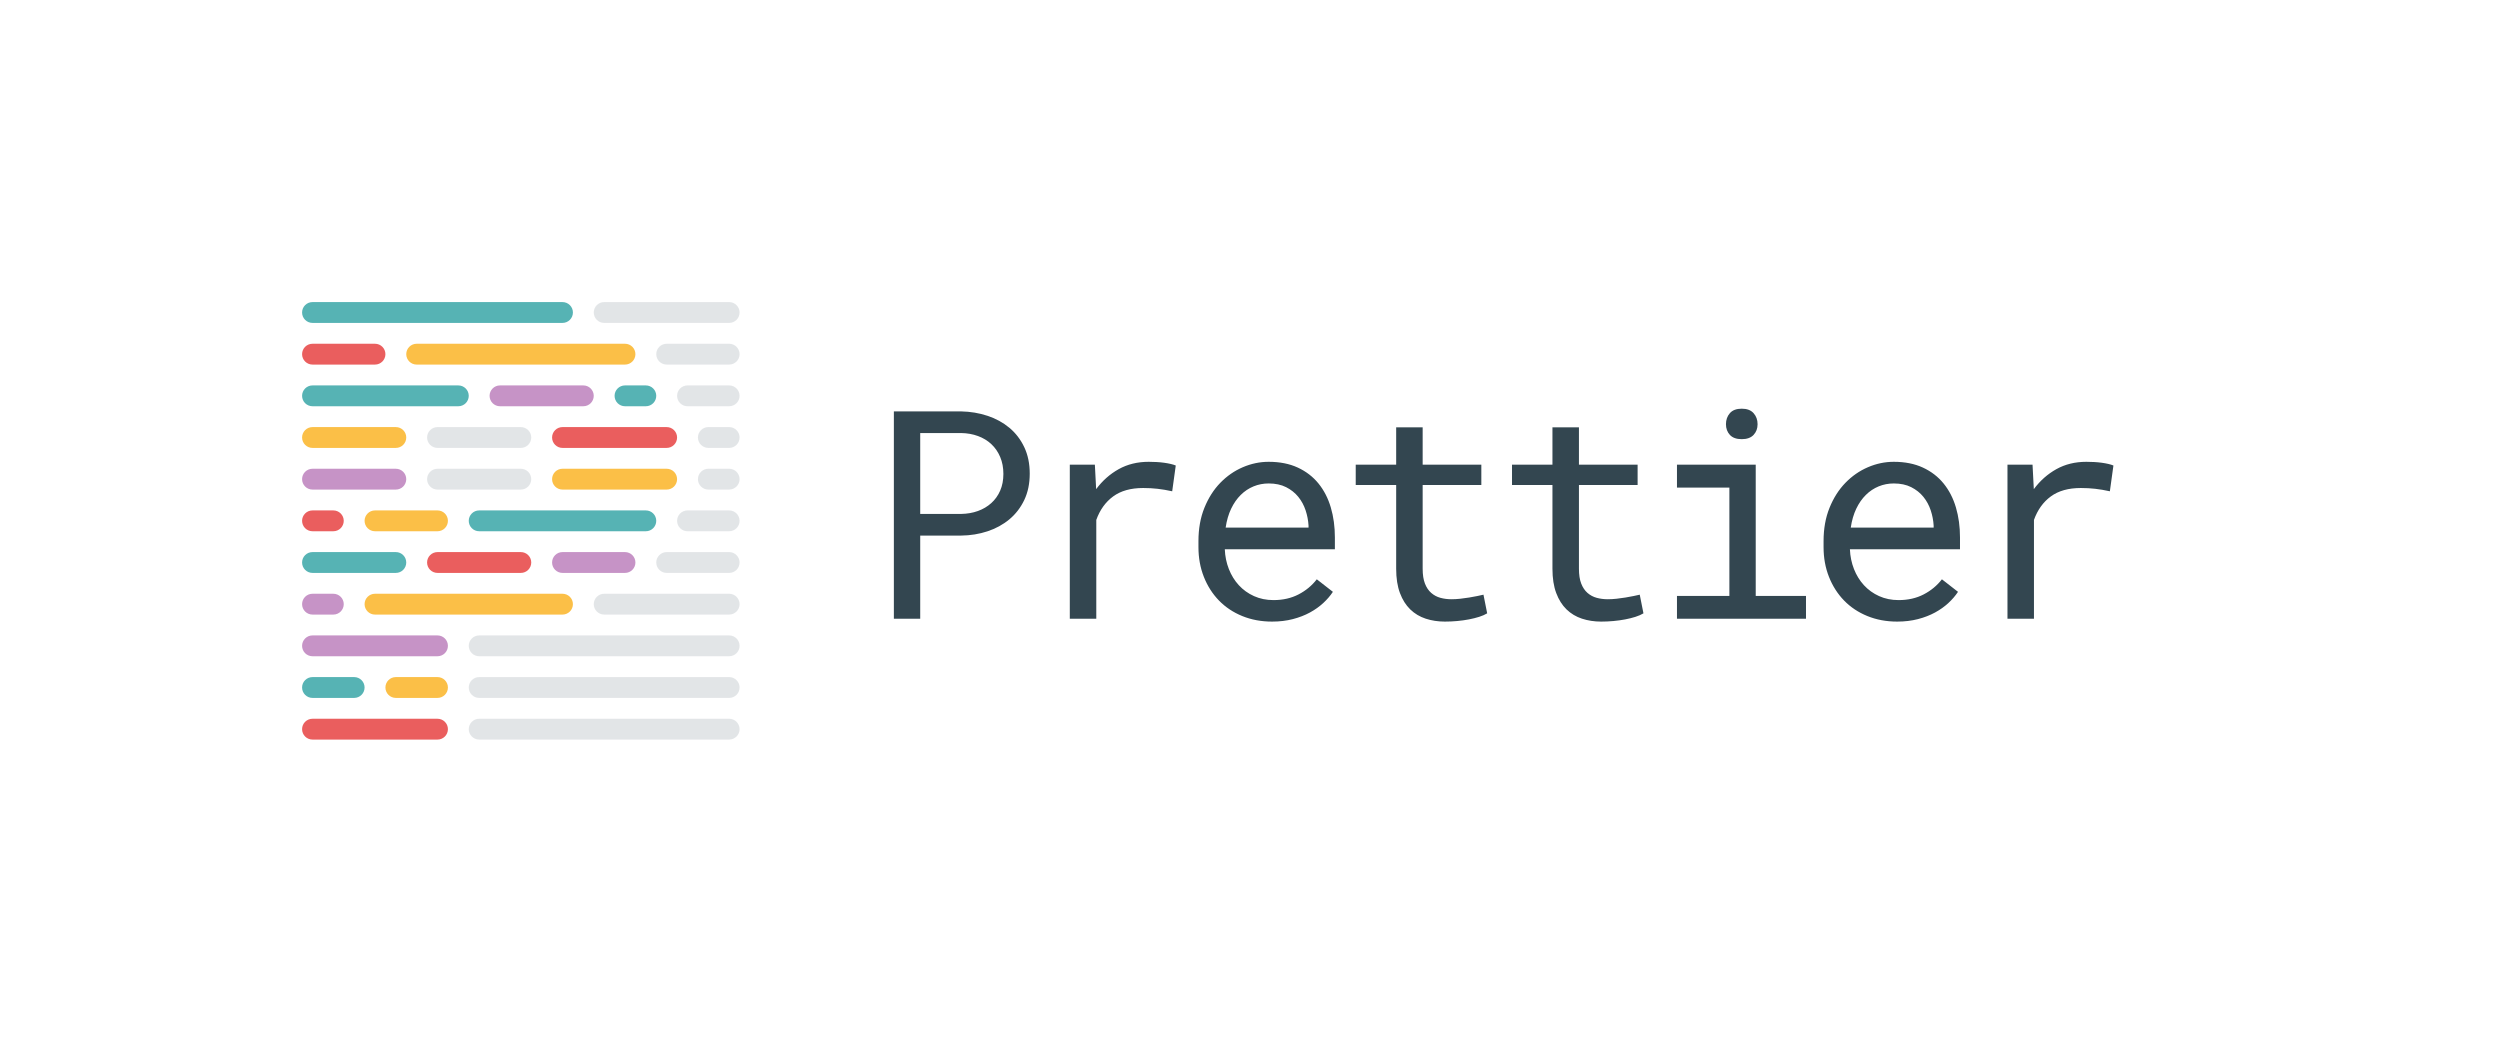
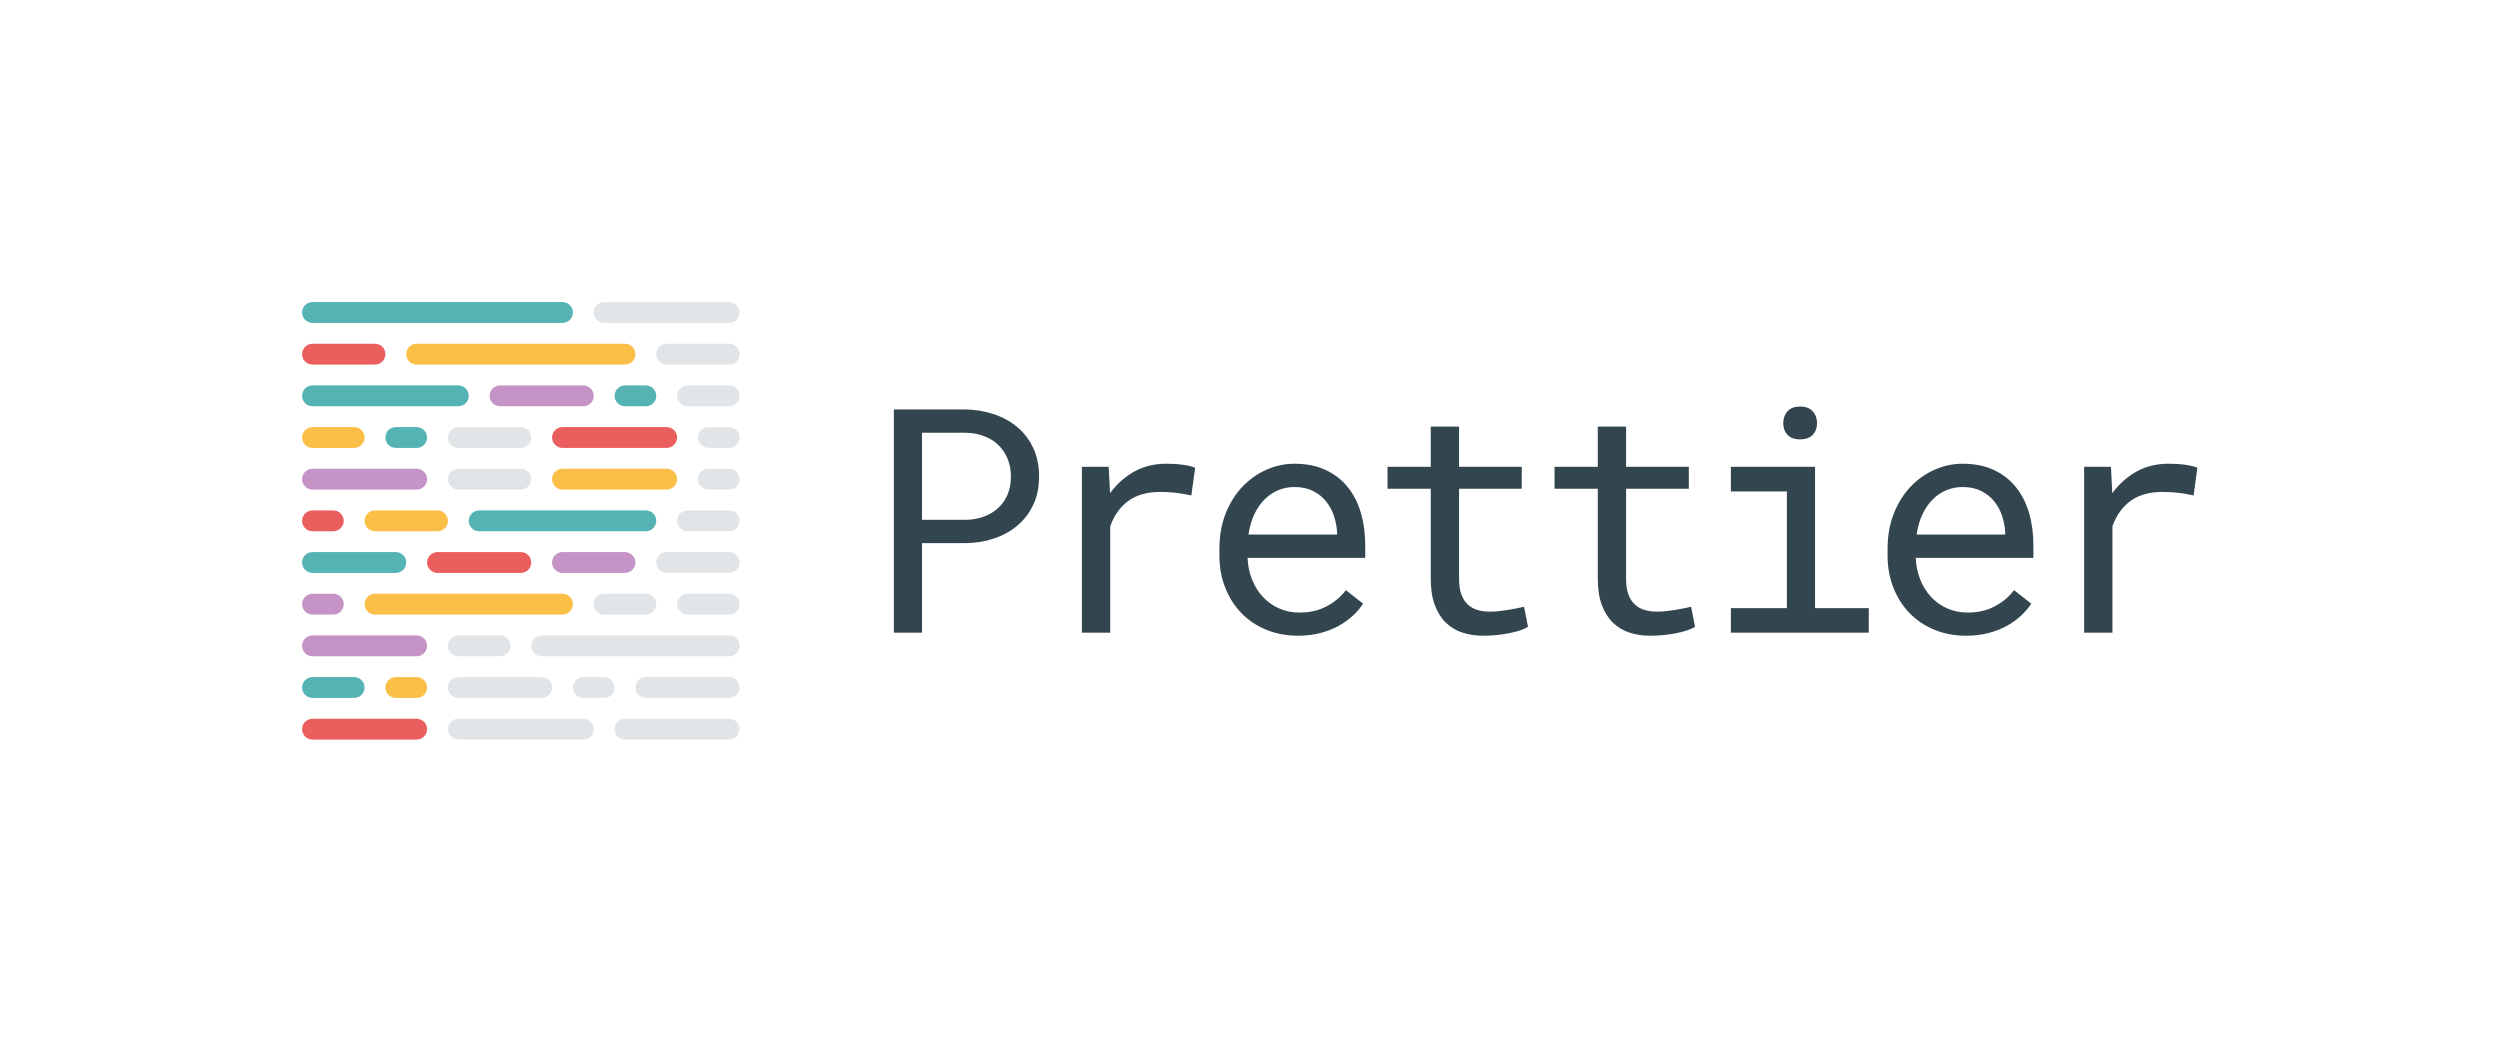
<svg xmlns="http://www.w3.org/2000/svg" width="1200px" height="500px" viewBox="0 0 1200 500" version="1.1" style="background: #FFFFFF;">
  <defs />
  <g id="Page-1" stroke="none" stroke-width="1" fill="none" fill-rule="evenodd">
    <g id="prettier-banner-light">
-       <g id="Text-(Light)" transform="translate(429, 196)" fill="#334650">
-         <path d="M12.703,61.078 L12.703,101 L0.057,101 L0.057,1.469 L32.322,1.469 C36.788,1.56 41.015,2.266 45.003,3.588 C48.991,4.91 52.488,6.824 55.496,9.33 C58.504,11.837 60.885,14.936 62.64,18.627 C64.394,22.318 65.271,26.557 65.271,31.342 C65.271,36.127 64.394,40.354 62.64,44.022 C60.885,47.691 58.504,50.779 55.496,53.285 C52.488,55.792 48.991,57.706 45.003,59.027 C41.015,60.349 36.788,61.033 32.322,61.078 L12.703,61.078 Z M12.703,50.688 L32.322,50.688 C35.239,50.642 37.928,50.175 40.389,49.286 C42.85,48.397 44.992,47.133 46.814,45.492 C48.637,43.852 50.062,41.858 51.087,39.511 C52.112,37.164 52.625,34.486 52.625,31.479 C52.625,28.471 52.112,25.759 51.087,23.344 C50.062,20.928 48.649,18.878 46.849,17.191 C45.048,15.505 42.907,14.206 40.423,13.295 C37.939,12.383 35.239,11.905 32.322,11.859 L12.703,11.859 L12.703,50.688 Z M122.375,25.668 C123.56,25.668 124.79,25.702 126.066,25.771 C127.342,25.839 128.562,25.953 129.724,26.112 C130.886,26.272 131.957,26.465 132.937,26.693 C133.916,26.921 134.725,27.172 135.363,27.445 L133.654,39.818 C131.193,39.271 128.858,38.873 126.647,38.622 C124.437,38.371 122.124,38.246 119.709,38.246 C113.784,38.246 108.988,39.59 105.319,42.279 C101.651,44.968 98.951,48.728 97.219,53.559 L97.219,101 L84.504,101 L84.504,27.035 L96.535,27.035 L97.15,38.793 C100.158,34.737 103.77,31.535 107.985,29.188 C112.201,26.841 116.997,25.668 122.375,25.668 Z M181.598,102.367 C176.402,102.367 171.629,101.479 167.276,99.701 C162.924,97.924 159.199,95.44 156.1,92.25 C153.001,89.06 150.585,85.277 148.854,80.902 C147.122,76.527 146.256,71.765 146.256,66.615 L146.256,63.744 C146.256,57.774 147.213,52.431 149.127,47.714 C151.041,42.997 153.582,39.009 156.749,35.751 C159.916,32.492 163.517,29.997 167.55,28.266 C171.583,26.534 175.719,25.668 179.957,25.668 C185.289,25.668 189.949,26.591 193.937,28.437 C197.924,30.282 201.24,32.834 203.883,36.093 C206.526,39.351 208.497,43.191 209.796,47.611 C211.095,52.032 211.744,56.817 211.744,61.967 L211.744,67.641 L158.902,67.641 C159.039,71.013 159.688,74.18 160.851,77.143 C162.013,80.105 163.608,82.691 165.636,84.901 C167.664,87.112 170.09,88.855 172.916,90.131 C175.742,91.407 178.863,92.045 182.281,92.045 C186.793,92.045 190.803,91.133 194.312,89.311 C197.822,87.488 200.738,85.072 203.062,82.064 L210.787,88.08 C209.557,89.949 208.019,91.737 206.173,93.446 C204.327,95.155 202.197,96.671 199.781,97.992 C197.366,99.314 194.632,100.373 191.578,101.171 C188.525,101.968 185.198,102.367 181.598,102.367 Z M179.957,36.059 C177.405,36.059 174.99,36.526 172.711,37.46 C170.432,38.394 168.382,39.761 166.559,41.562 C164.736,43.362 163.198,45.572 161.944,48.192 C160.691,50.813 159.814,53.832 159.312,57.25 L199.098,57.25 L199.098,56.293 C198.961,53.832 198.494,51.394 197.696,48.979 C196.899,46.563 195.725,44.398 194.176,42.484 C192.626,40.57 190.678,39.021 188.331,37.836 C185.984,36.651 183.193,36.059 179.957,36.059 Z M253.877,9.125 L253.877,27.035 L282.041,27.035 L282.041,36.811 L253.877,36.811 L253.877,77.006 C253.877,79.877 254.242,82.247 254.971,84.115 C255.7,85.984 256.702,87.476 257.979,88.593 C259.255,89.709 260.724,90.495 262.388,90.951 C264.051,91.407 265.817,91.635 267.686,91.635 C269.053,91.635 270.465,91.555 271.924,91.396 C273.382,91.236 274.806,91.042 276.196,90.814 C277.586,90.587 278.885,90.347 280.093,90.097 C281.3,89.846 282.292,89.63 283.066,89.447 L284.844,98.402 C283.796,99.04 282.52,99.599 281.016,100.077 C279.512,100.556 277.871,100.966 276.094,101.308 C274.316,101.649 272.437,101.911 270.454,102.094 C268.472,102.276 266.501,102.367 264.541,102.367 C261.26,102.367 258.195,101.9 255.347,100.966 C252.498,100.032 250.026,98.55 247.93,96.522 C245.833,94.494 244.181,91.874 242.974,88.661 C241.766,85.448 241.162,81.563 241.162,77.006 L241.162,36.811 L221.748,36.811 L221.748,27.035 L241.162,27.035 L241.162,9.125 L253.877,9.125 Z M328.891,9.125 L328.891,27.035 L357.055,27.035 L357.055,36.811 L328.891,36.811 L328.891,77.006 C328.891,79.877 329.255,82.247 329.984,84.115 C330.714,85.984 331.716,87.476 332.992,88.593 C334.268,89.709 335.738,90.495 337.401,90.951 C339.065,91.407 340.831,91.635 342.699,91.635 C344.066,91.635 345.479,91.555 346.938,91.396 C348.396,91.236 349.82,91.042 351.21,90.814 C352.6,90.587 353.899,90.347 355.106,90.097 C356.314,89.846 357.305,89.63 358.08,89.447 L359.857,98.402 C358.809,99.04 357.533,99.599 356.029,100.077 C354.525,100.556 352.885,100.966 351.107,101.308 C349.33,101.649 347.45,101.911 345.468,102.094 C343.485,102.276 341.514,102.367 339.555,102.367 C336.273,102.367 333.209,101.9 330.36,100.966 C327.512,100.032 325.04,98.55 322.943,96.522 C320.847,94.494 319.195,91.874 317.987,88.661 C316.78,85.448 316.176,81.563 316.176,77.006 L316.176,36.811 L296.762,36.811 L296.762,27.035 L316.176,27.035 L316.176,9.125 L328.891,9.125 Z M375.945,27.035 L413.748,27.035 L413.748,90.062 L437.879,90.062 L437.879,101 L375.945,101 L375.945,90.062 L401.102,90.062 L401.102,38.041 L375.945,38.041 L375.945,27.035 Z M399.461,7.621 C399.461,5.525 400.088,3.759 401.341,2.323 C402.594,0.888 404.497,0.17 407.049,0.17 C409.555,0.17 411.447,0.888 412.723,2.323 C413.999,3.759 414.637,5.525 414.637,7.621 C414.637,9.672 413.999,11.381 412.723,12.748 C411.447,14.115 409.555,14.799 407.049,14.799 C404.497,14.799 402.594,14.115 401.341,12.748 C400.088,11.381 399.461,9.672 399.461,7.621 Z M481.652,102.367 C476.457,102.367 471.683,101.479 467.331,99.701 C462.979,97.924 459.253,95.44 456.154,92.25 C453.055,89.06 450.64,85.277 448.908,80.902 C447.176,76.527 446.311,71.765 446.311,66.615 L446.311,63.744 C446.311,57.774 447.268,52.431 449.182,47.714 C451.096,42.997 453.636,39.009 456.804,35.751 C459.971,32.492 463.571,29.997 467.604,28.266 C471.638,26.534 475.773,25.668 480.012,25.668 C485.344,25.668 490.004,26.591 493.991,28.437 C497.979,30.282 501.294,32.834 503.938,36.093 C506.581,39.351 508.552,43.191 509.851,47.611 C511.149,52.032 511.799,56.817 511.799,61.967 L511.799,67.641 L458.957,67.641 C459.094,71.013 459.743,74.18 460.905,77.143 C462.067,80.105 463.662,82.691 465.69,84.901 C467.718,87.112 470.145,88.855 472.971,90.131 C475.796,91.407 478.918,92.045 482.336,92.045 C486.848,92.045 490.858,91.133 494.367,89.311 C497.876,87.488 500.793,85.072 503.117,82.064 L510.842,88.08 C509.611,89.949 508.073,91.737 506.228,93.446 C504.382,95.155 502.251,96.671 499.836,97.992 C497.421,99.314 494.686,100.373 491.633,101.171 C488.579,101.968 485.253,102.367 481.652,102.367 Z M480.012,36.059 C477.46,36.059 475.044,36.526 472.766,37.46 C470.487,38.394 468.436,39.761 466.613,41.562 C464.79,43.362 463.252,45.572 461.999,48.192 C460.746,50.813 459.868,53.832 459.367,57.25 L499.152,57.25 L499.152,56.293 C499.016,53.832 498.549,51.394 497.751,48.979 C496.953,46.563 495.78,44.398 494.23,42.484 C492.681,40.57 490.733,39.021 488.386,37.836 C486.039,36.651 483.247,36.059 480.012,36.059 Z M572.457,25.668 C573.642,25.668 574.872,25.702 576.148,25.771 C577.424,25.839 578.644,25.953 579.806,26.112 C580.968,26.272 582.039,26.465 583.019,26.693 C583.998,26.921 584.807,27.172 585.445,27.445 L583.736,39.818 C581.275,39.271 578.94,38.873 576.729,38.622 C574.519,38.371 572.206,38.246 569.791,38.246 C563.867,38.246 559.07,39.59 555.401,42.279 C551.733,44.968 549.033,48.728 547.301,53.559 L547.301,101 L534.586,101 L534.586,27.035 L546.617,27.035 L547.232,38.793 C550.24,34.737 553.852,31.535 558.067,29.188 C562.283,26.841 567.079,25.668 572.457,25.668 Z" id="Prettier" />
+       <g id="Text-(Light)" transform="translate(429, 195)" fill="#334650">
+         <path d="M13.565,65.702 L13.565,108.672 L0.048,108.672 L0.048,1.542 L34.535,1.542 C39.309,1.64 43.827,2.4 48.089,3.823 C52.351,5.245 56.09,7.305 59.305,10.003 C62.52,12.701 65.065,16.037 66.94,20.01 C68.816,23.983 69.753,28.545 69.753,33.696 C69.753,38.846 68.816,43.396 66.94,47.344 C65.065,51.293 62.52,54.616 59.305,57.314 C56.09,60.012 52.351,62.072 48.089,63.495 C43.827,64.917 39.309,65.653 34.535,65.702 L13.565,65.702 Z M13.565,54.518 L34.535,54.518 C37.653,54.469 40.527,53.967 43.157,53.01 C45.787,52.053 48.077,50.692 50.025,48.926 C51.974,47.16 53.496,45.014 54.592,42.488 C55.688,39.962 56.236,37.08 56.236,33.843 C56.236,30.605 55.688,27.687 54.592,25.087 C53.496,22.487 51.986,20.28 50.062,18.465 C48.138,16.65 45.848,15.252 43.194,14.271 C40.539,13.29 37.653,12.775 34.535,12.726 L13.565,12.726 L13.565,54.518 Z M130.789,27.589 C132.056,27.589 133.371,27.625 134.735,27.699 C136.099,27.773 137.402,27.895 138.644,28.067 C139.886,28.239 141.031,28.447 142.078,28.692 C143.125,28.938 143.99,29.207 144.672,29.502 L142.845,42.819 C140.215,42.231 137.718,41.802 135.356,41.532 C132.993,41.262 130.521,41.127 127.94,41.127 C121.607,41.127 116.48,42.574 112.559,45.468 C108.638,48.362 105.752,52.409 103.901,57.609 L103.901,108.672 L90.31,108.672 L90.31,29.06 L103.17,29.06 L103.828,41.716 C107.042,37.35 110.903,33.904 115.409,31.378 C119.914,28.852 125.041,27.589 130.789,27.589 Z M194.09,110.144 C188.537,110.144 183.435,109.187 178.783,107.274 C174.131,105.361 170.149,102.688 166.836,99.254 C163.524,95.82 160.942,91.749 159.091,87.04 C157.24,82.331 156.315,77.205 156.315,71.662 L156.315,68.572 C156.315,62.146 157.337,56.395 159.383,51.318 C161.429,46.241 164.145,41.949 167.53,38.441 C170.916,34.934 174.764,32.249 179.075,30.385 C183.386,28.521 187.806,27.589 192.337,27.589 C198.036,27.589 203.016,28.582 207.279,30.569 C211.541,32.555 215.085,35.302 217.91,38.809 C220.735,42.317 222.842,46.449 224.23,51.207 C225.618,55.965 226.313,61.116 226.313,66.659 L226.313,72.766 L169.832,72.766 C169.978,76.396 170.672,79.805 171.914,82.993 C173.156,86.182 174.861,88.965 177.029,91.344 C179.197,93.724 181.791,95.6 184.811,96.973 C187.831,98.347 191.167,99.033 194.821,99.033 C199.643,99.033 203.93,98.052 207.681,96.09 C211.431,94.128 214.549,91.528 217.033,88.291 L225.29,94.766 C223.974,96.777 222.33,98.702 220.358,100.542 C218.385,102.381 216.108,104.012 213.526,105.435 C210.944,106.857 208.022,107.998 204.758,108.856 C201.494,109.715 197.938,110.144 194.09,110.144 Z M192.337,38.773 C189.609,38.773 187.027,39.275 184.591,40.281 C182.156,41.286 179.964,42.758 178.015,44.696 C176.067,46.633 174.423,49.012 173.083,51.833 C171.744,54.653 170.806,57.903 170.27,61.582 L212.795,61.582 L212.795,60.552 C212.649,57.903 212.15,55.279 211.297,52.679 C210.445,50.079 209.191,47.749 207.534,45.689 C205.878,43.629 203.796,41.961 201.287,40.686 C198.779,39.41 195.795,38.773 192.337,38.773 Z M271.347,9.783 L271.347,29.06 L301.45,29.06 L301.45,39.582 L271.347,39.582 L271.347,82.846 C271.347,85.936 271.736,88.487 272.516,90.498 C273.295,92.509 274.367,94.116 275.731,95.318 C277.095,96.519 278.666,97.366 280.444,97.856 C282.222,98.347 284.109,98.592 286.106,98.592 C287.568,98.592 289.078,98.506 290.636,98.334 C292.195,98.163 293.717,97.954 295.203,97.709 C296.689,97.464 298.077,97.206 299.368,96.936 C300.659,96.667 301.718,96.434 302.546,96.237 L304.446,105.876 C303.326,106.563 301.962,107.164 300.354,107.679 C298.747,108.194 296.993,108.635 295.094,109.003 C293.194,109.371 291.184,109.653 289.065,109.849 C286.947,110.046 284.84,110.144 282.745,110.144 C279.238,110.144 275.962,109.641 272.918,108.635 C269.873,107.63 267.231,106.036 264.99,103.853 C262.749,101.67 260.983,98.849 259.693,95.391 C258.402,91.933 257.756,87.751 257.756,82.846 L257.756,39.582 L237.005,39.582 L237.005,29.06 L257.756,29.06 L257.756,9.783 L271.347,9.783 Z M351.526,9.783 L351.526,29.06 L381.63,29.06 L381.63,39.582 L351.526,39.582 L351.526,82.846 C351.526,85.936 351.916,88.487 352.695,90.498 C353.475,92.509 354.546,94.116 355.91,95.318 C357.274,96.519 358.845,97.366 360.623,97.856 C362.401,98.347 364.288,98.592 366.286,98.592 C367.747,98.592 369.257,98.506 370.816,98.334 C372.375,98.163 373.897,97.954 375.382,97.709 C376.868,97.464 378.256,97.206 379.547,96.936 C380.838,96.667 381.898,96.434 382.726,96.237 L384.625,105.876 C383.505,106.563 382.141,107.164 380.534,107.679 C378.926,108.194 377.173,108.635 375.273,109.003 C373.373,109.371 371.364,109.653 369.245,109.849 C367.126,110.046 365.019,110.144 362.925,110.144 C359.417,110.144 356.142,109.641 353.097,108.635 C350.053,107.63 347.41,106.036 345.169,103.853 C342.929,101.67 341.163,98.849 339.872,95.391 C338.581,91.933 337.936,87.751 337.936,82.846 L337.936,39.582 L317.185,39.582 L317.185,29.06 L337.936,29.06 L337.936,9.783 L351.526,9.783 Z M401.821,29.06 L442.227,29.06 L442.227,96.9 L468.02,96.9 L468.02,108.672 L401.821,108.672 L401.821,96.9 L428.71,96.9 L428.71,40.906 L401.821,40.906 L401.821,29.06 Z M426.956,8.164 C426.956,5.907 427.626,4.007 428.965,2.462 C430.305,0.916 432.339,0.144 435.067,0.144 C437.746,0.144 439.767,0.916 441.131,2.462 C442.495,4.007 443.177,5.907 443.177,8.164 C443.177,10.371 442.495,12.211 441.131,13.682 C439.767,15.154 437.746,15.89 435.067,15.89 C432.339,15.89 430.305,15.154 428.965,13.682 C427.626,12.211 426.956,10.371 426.956,8.164 Z M514.808,110.144 C509.254,110.144 504.152,109.187 499.5,107.274 C494.848,105.361 490.866,102.688 487.554,99.254 C484.241,95.82 481.66,91.749 479.809,87.04 C477.957,82.331 477.032,77.205 477.032,71.662 L477.032,68.572 C477.032,62.146 478.055,56.395 480.101,51.318 C482.147,46.241 484.862,41.949 488.248,38.441 C491.633,34.934 495.481,32.249 499.792,30.385 C504.103,28.521 508.524,27.589 513.054,27.589 C518.753,27.589 523.734,28.582 527.996,30.569 C532.258,32.555 535.802,35.302 538.627,38.809 C541.453,42.317 543.559,46.449 544.948,51.207 C546.336,55.965 547.03,61.116 547.03,66.659 L547.03,72.766 L490.549,72.766 C490.695,76.396 491.39,79.805 492.632,82.993 C493.874,86.182 495.579,88.965 497.746,91.344 C499.914,93.724 502.508,95.6 505.528,96.973 C508.548,98.347 511.885,99.033 515.538,99.033 C520.361,99.033 524.647,98.052 528.398,96.09 C532.149,94.128 535.266,91.528 537.751,88.291 L546.007,94.766 C544.692,96.777 543.048,98.702 541.075,100.542 C539.102,102.381 536.825,104.012 534.243,105.435 C531.662,106.857 528.739,107.998 525.475,108.856 C522.212,109.715 518.656,110.144 514.808,110.144 Z M513.054,38.773 C510.326,38.773 507.744,39.275 505.309,40.281 C502.873,41.286 500.681,42.758 498.733,44.696 C496.784,46.633 495.14,49.012 493.801,51.833 C492.461,54.653 491.524,57.903 490.988,61.582 L533.513,61.582 L533.513,60.552 C533.367,57.903 532.867,55.279 532.015,52.679 C531.162,50.079 529.908,47.749 528.252,45.689 C526.596,43.629 524.513,41.961 522.005,40.686 C519.496,39.41 516.512,38.773 513.054,38.773 Z M611.865,27.589 C613.132,27.589 614.447,27.625 615.811,27.699 C617.175,27.773 618.478,27.895 619.72,28.067 C620.962,28.239 622.107,28.447 623.154,28.692 C624.201,28.938 625.066,29.207 625.748,29.502 L623.921,42.819 C621.291,42.231 618.795,41.802 616.432,41.532 C614.069,41.262 611.597,41.127 609.016,41.127 C602.683,41.127 597.556,42.574 593.635,45.468 C589.714,48.362 586.828,52.409 584.977,57.609 L584.977,108.672 L571.386,108.672 L571.386,29.06 L584.246,29.06 L584.904,41.716 C588.119,37.35 591.979,33.904 596.485,31.378 C600.991,28.852 606.117,27.589 611.865,27.589 Z" id="Prettier" />
      </g>
      <g id="Icon-(Light)" transform="translate(145, 145)">
        <g id="Group">
          <rect id="Rectangle" fill="#56B3B4" x="150" y="40" width="20" height="10" rx="5" />
-           <rect id="Rectangle" fill="#EA5E5E" x="0" y="200" width="70" height="10" rx="5" />
+           <rect id="Rectangle" fill="#EA5E5E" x="0" y="200" width="60" height="10" rx="5" />
          <rect id="Rectangle" fill="#C693C6" x="120" y="120" width="40" height="10" rx="5" />
          <rect id="Rectangle" fill="#EA5E5E" x="60" y="120" width="50" height="10" rx="5" />
          <rect id="Rectangle" fill="#56B3B4" x="0" y="120" width="50" height="10" rx="5" />
-           <rect id="Rectangle" fill="#C693C6" x="0" y="160" width="70" height="10" rx="5" />
-           <rect id="Rectangle" fill="#C693C6" x="0" y="80" width="50" height="10" rx="5" />
+           <rect id="Rectangle" fill="#C693C6" x="0" y="160" width="60" height="10" rx="5" />
+           <rect id="Rectangle" fill="#C693C6" x="0" y="80" width="60" height="10" rx="5" />
          <rect id="Rectangle" fill="#FBBF47" x="50" y="20" width="110" height="10" rx="5" />
          <rect id="Rectangle" fill="#EA5E5E" x="0" y="20" width="40" height="10" rx="5" />
-           <rect id="Rectangle" fill="#FBBF47" x="40" y="180" width="30" height="10" rx="5" />
+           <rect id="Rectangle" fill="#FBBF47" x="40" y="180" width="20" height="10" rx="5" />
+           <rect id="Rectangle" fill="#56B3B4" x="40" y="60" width="20" height="10" rx="5" />
          <rect id="Rectangle" fill="#56B3B4" x="0" y="180" width="30" height="10" rx="5" />
+           <rect id="Rectangle" fill="#FBBF47" x="0" y="60" width="30" height="10" rx="5" />
+           <rect id="Rectangle" fill="#C6CCD0" opacity="0.5" x="130" y="180" width="20" height="10" rx="5" />
+           <rect id="Rectangle" fill="#C6CCD0" opacity="0.5" x="70" y="180" width="50" height="10" rx="5" />
+           <rect id="Rectangle" fill="#C6CCD0" opacity="0.5" x="160" y="180" width="50" height="10" rx="5" />
          <rect id="Rectangle" fill="#56B3B4" x="80" y="100" width="90" height="10" rx="5" />
          <rect id="Rectangle" fill="#FBBF47" x="30" y="100" width="40" height="10" rx="5" />
          <rect id="Rectangle" fill="#EA5E5E" x="0" y="100" width="20" height="10" rx="5" />
          <rect id="Rectangle" fill="#C693C6" x="90" y="40" width="50" height="10" rx="5" />
          <rect id="Rectangle" fill="#56B3B4" x="0" y="40" width="80" height="10" rx="5" />
          <rect id="Rectangle" fill="#FBBF47" x="30" y="140" width="100" height="10" rx="5" />
          <rect id="Rectangle" fill="#C693C6" x="0" y="140" width="20" height="10" rx="5" />
          <rect id="Rectangle" fill="#EA5E5E" x="120" y="60" width="60" height="10" rx="5" />
          <rect id="Rectangle" fill="#FBBF47" x="120" y="80" width="60" height="10" rx="5" />
-           <rect id="Rectangle" fill="#FBBF47" x="0" y="60" width="50" height="10" rx="5" />
          <rect id="Rectangle" fill="#56B3B4" x="0" y="0" width="130" height="10" rx="5" />
          <rect id="Rectangle" fill="#C6CCD0" opacity="0.5" x="140" y="0" width="70" height="10" rx="5" />
-           <rect id="Rectangle" fill="#C6CCD0" opacity="0.5" x="140" y="140" width="70" height="10" rx="5" />
+           <rect id="Rectangle" fill="#C6CCD0" opacity="0.5" x="140" y="140" width="30" height="10" rx="5" />
+           <rect id="Rectangle" fill="#C6CCD0" opacity="0.5" x="180" y="140" width="30" height="10" rx="5" />
          <rect id="Rectangle" fill="#C6CCD0" opacity="0.5" x="170" y="120" width="40" height="10" rx="5" />
          <rect id="Rectangle" fill="#C6CCD0" opacity="0.5" x="170" y="20" width="40" height="10" rx="5" />
          <rect id="Rectangle" fill="#C6CCD0" opacity="0.5" x="180" y="100" width="30" height="10" rx="5" />
          <rect id="Rectangle" fill="#C6CCD0" opacity="0.5" x="180" y="40" width="30" height="10" rx="5" />
          <rect id="Rectangle" fill="#C6CCD0" opacity="0.5" x="190" y="60" width="20" height="10" rx="5" />
          <rect id="Rectangle" fill="#C6CCD0" opacity="0.5" x="190" y="80" width="20" height="10" rx="5" />
-           <rect id="Rectangle" fill="#C6CCD0" opacity="0.5" x="80" y="160" width="130" height="10" rx="5" />
-           <rect id="Rectangle" fill="#C6CCD0" opacity="0.5" x="80" y="180" width="130" height="10" rx="5" />
-           <rect id="Rectangle" fill="#C6CCD0" opacity="0.5" x="80" y="200" width="130" height="10" rx="5" />
-           <rect id="Rectangle" fill="#C6CCD0" opacity="0.5" x="60" y="60" width="50" height="10" rx="5" />
-           <rect id="Rectangle" fill="#C6CCD0" opacity="0.5" x="60" y="80" width="50" height="10" rx="5" />
+           <rect id="Rectangle" fill="#C6CCD0" opacity="0.5" x="110" y="160" width="100" height="10" rx="5" />
+           <rect id="Rectangle" fill="#C6CCD0" opacity="0.5" x="70" y="160" width="30" height="10" rx="5" />
+           <rect id="Rectangle" fill="#C6CCD0" opacity="0.5" x="150" y="200" width="60" height="10" rx="5" />
+           <rect id="Rectangle" fill="#C6CCD0" opacity="0.5" x="70" y="200" width="70" height="10" rx="5" />
+           <rect id="Rectangle" fill="#C6CCD0" opacity="0.5" x="70" y="60" width="40" height="10" rx="5" />
+           <rect id="Rectangle" fill="#C6CCD0" opacity="0.5" x="70" y="80" width="40" height="10" rx="5" />
        </g>
      </g>
    </g>
  </g>
</svg>
